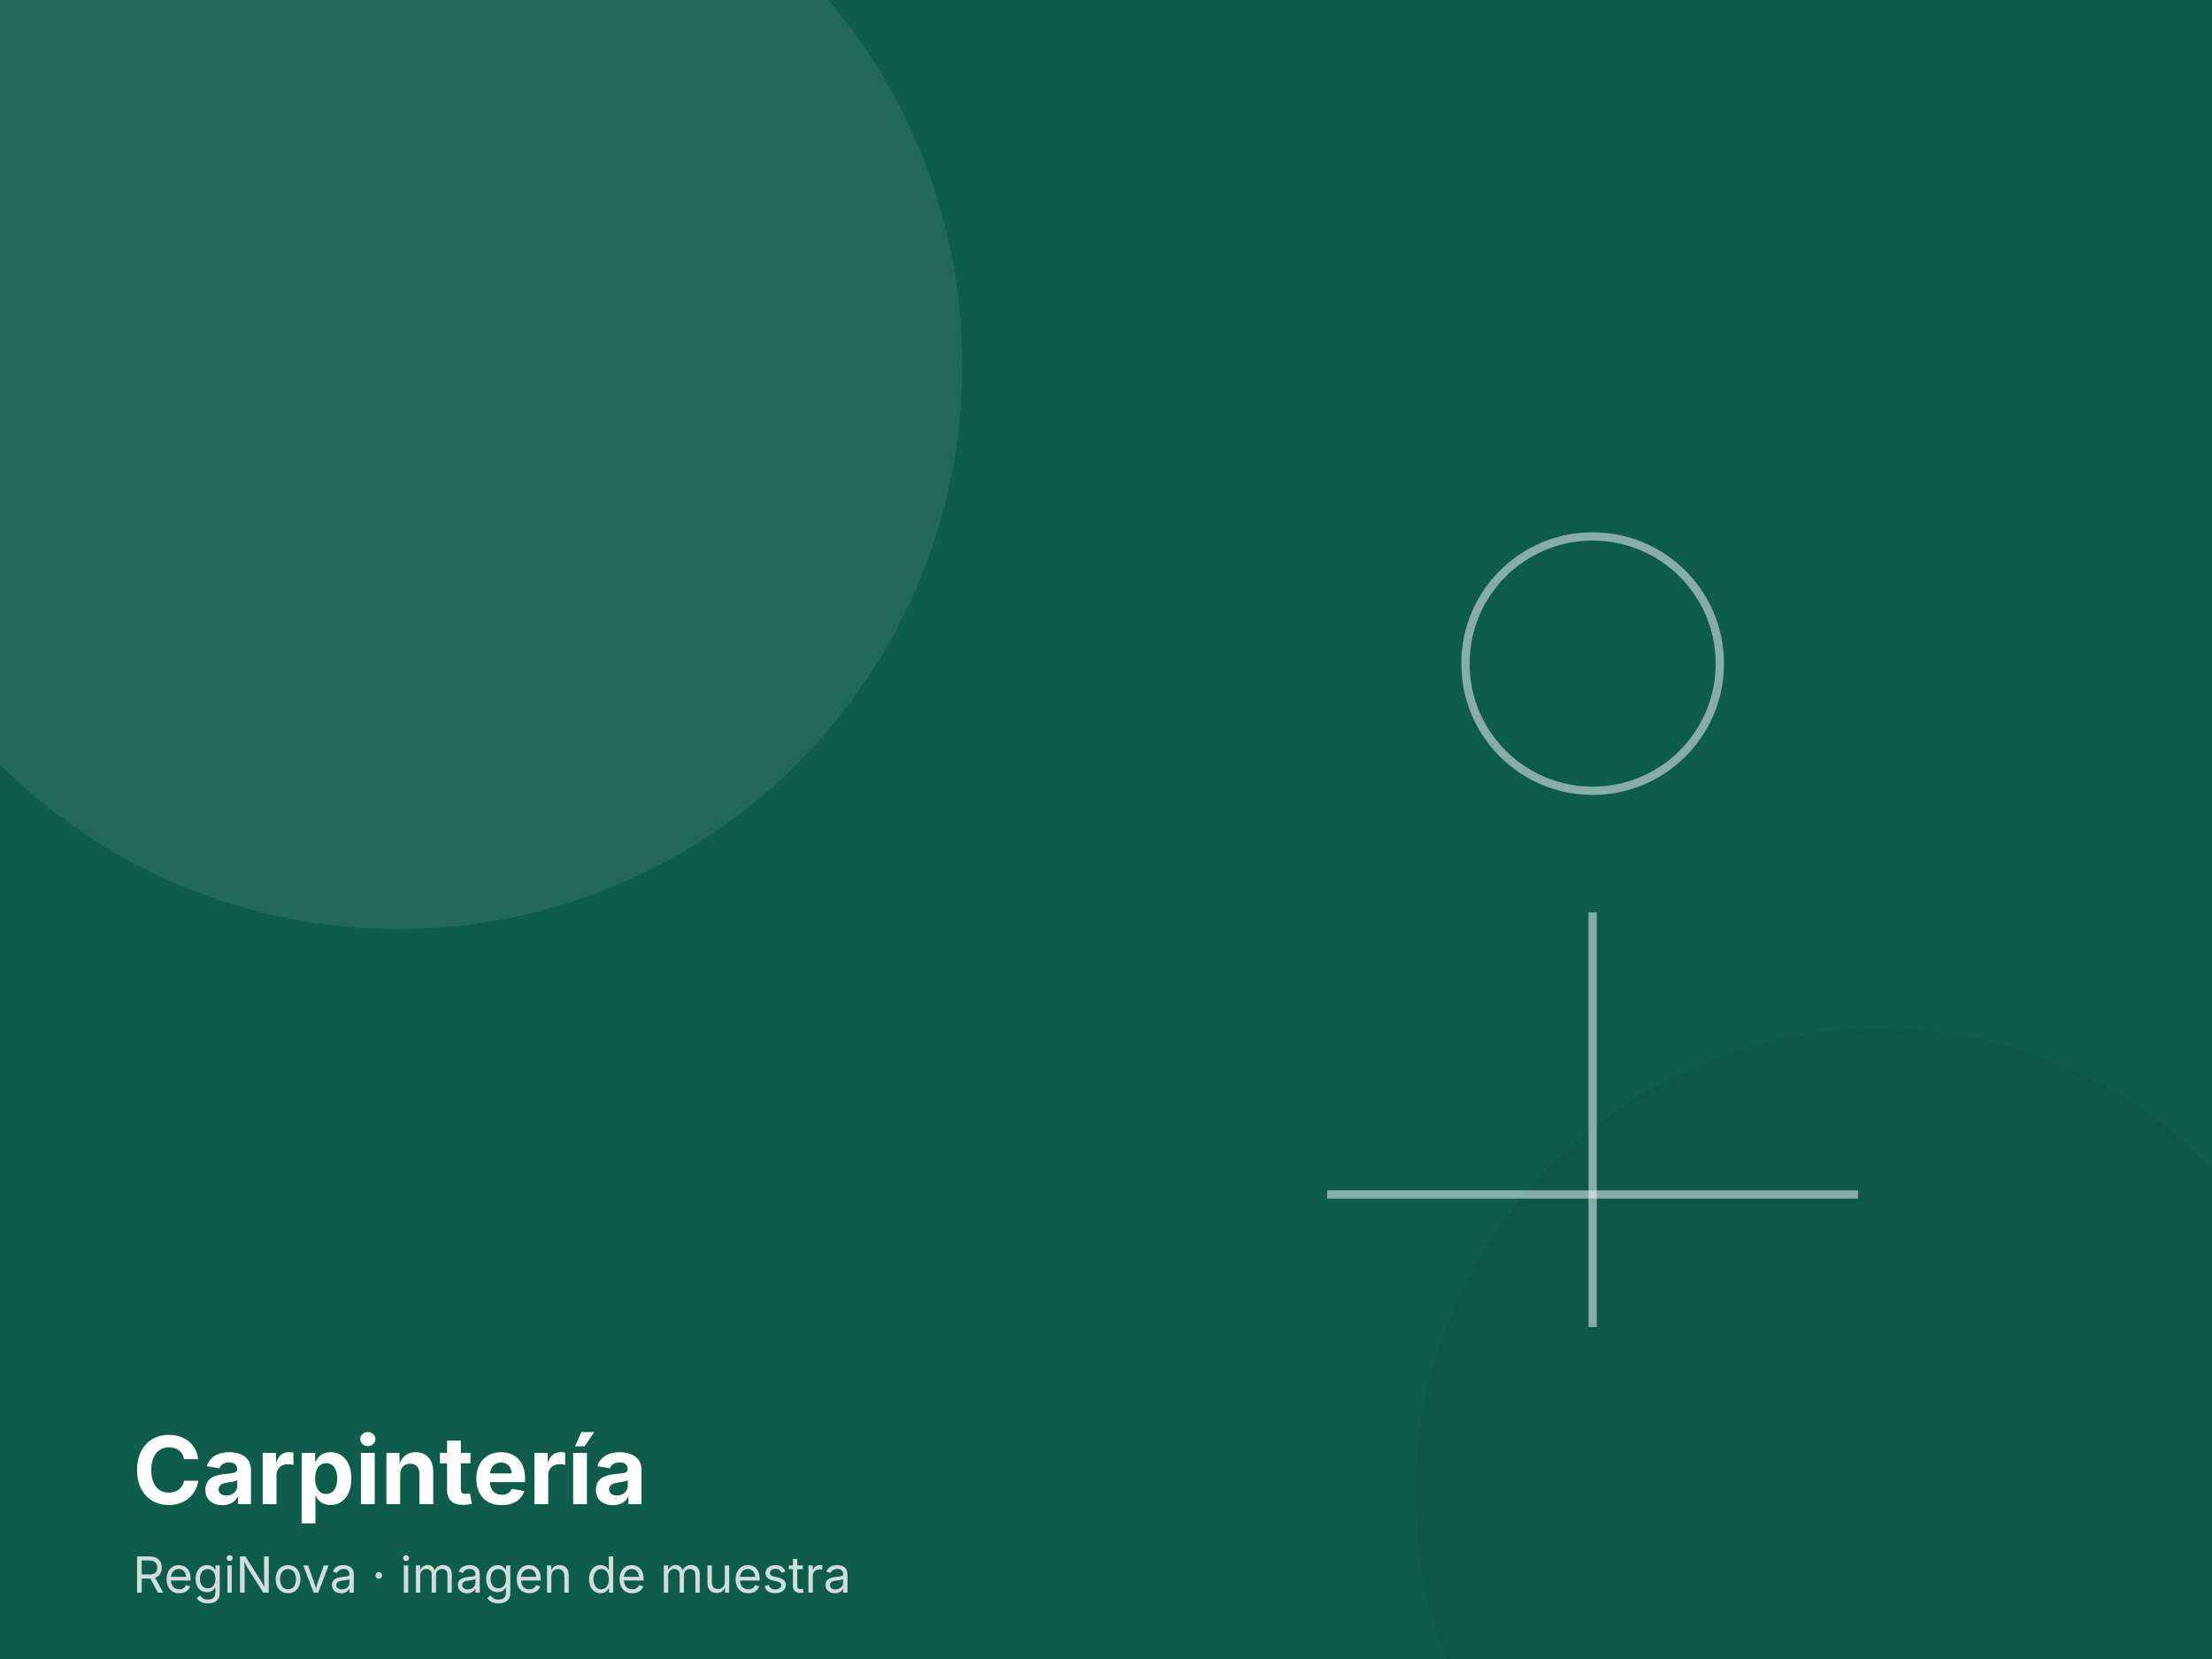
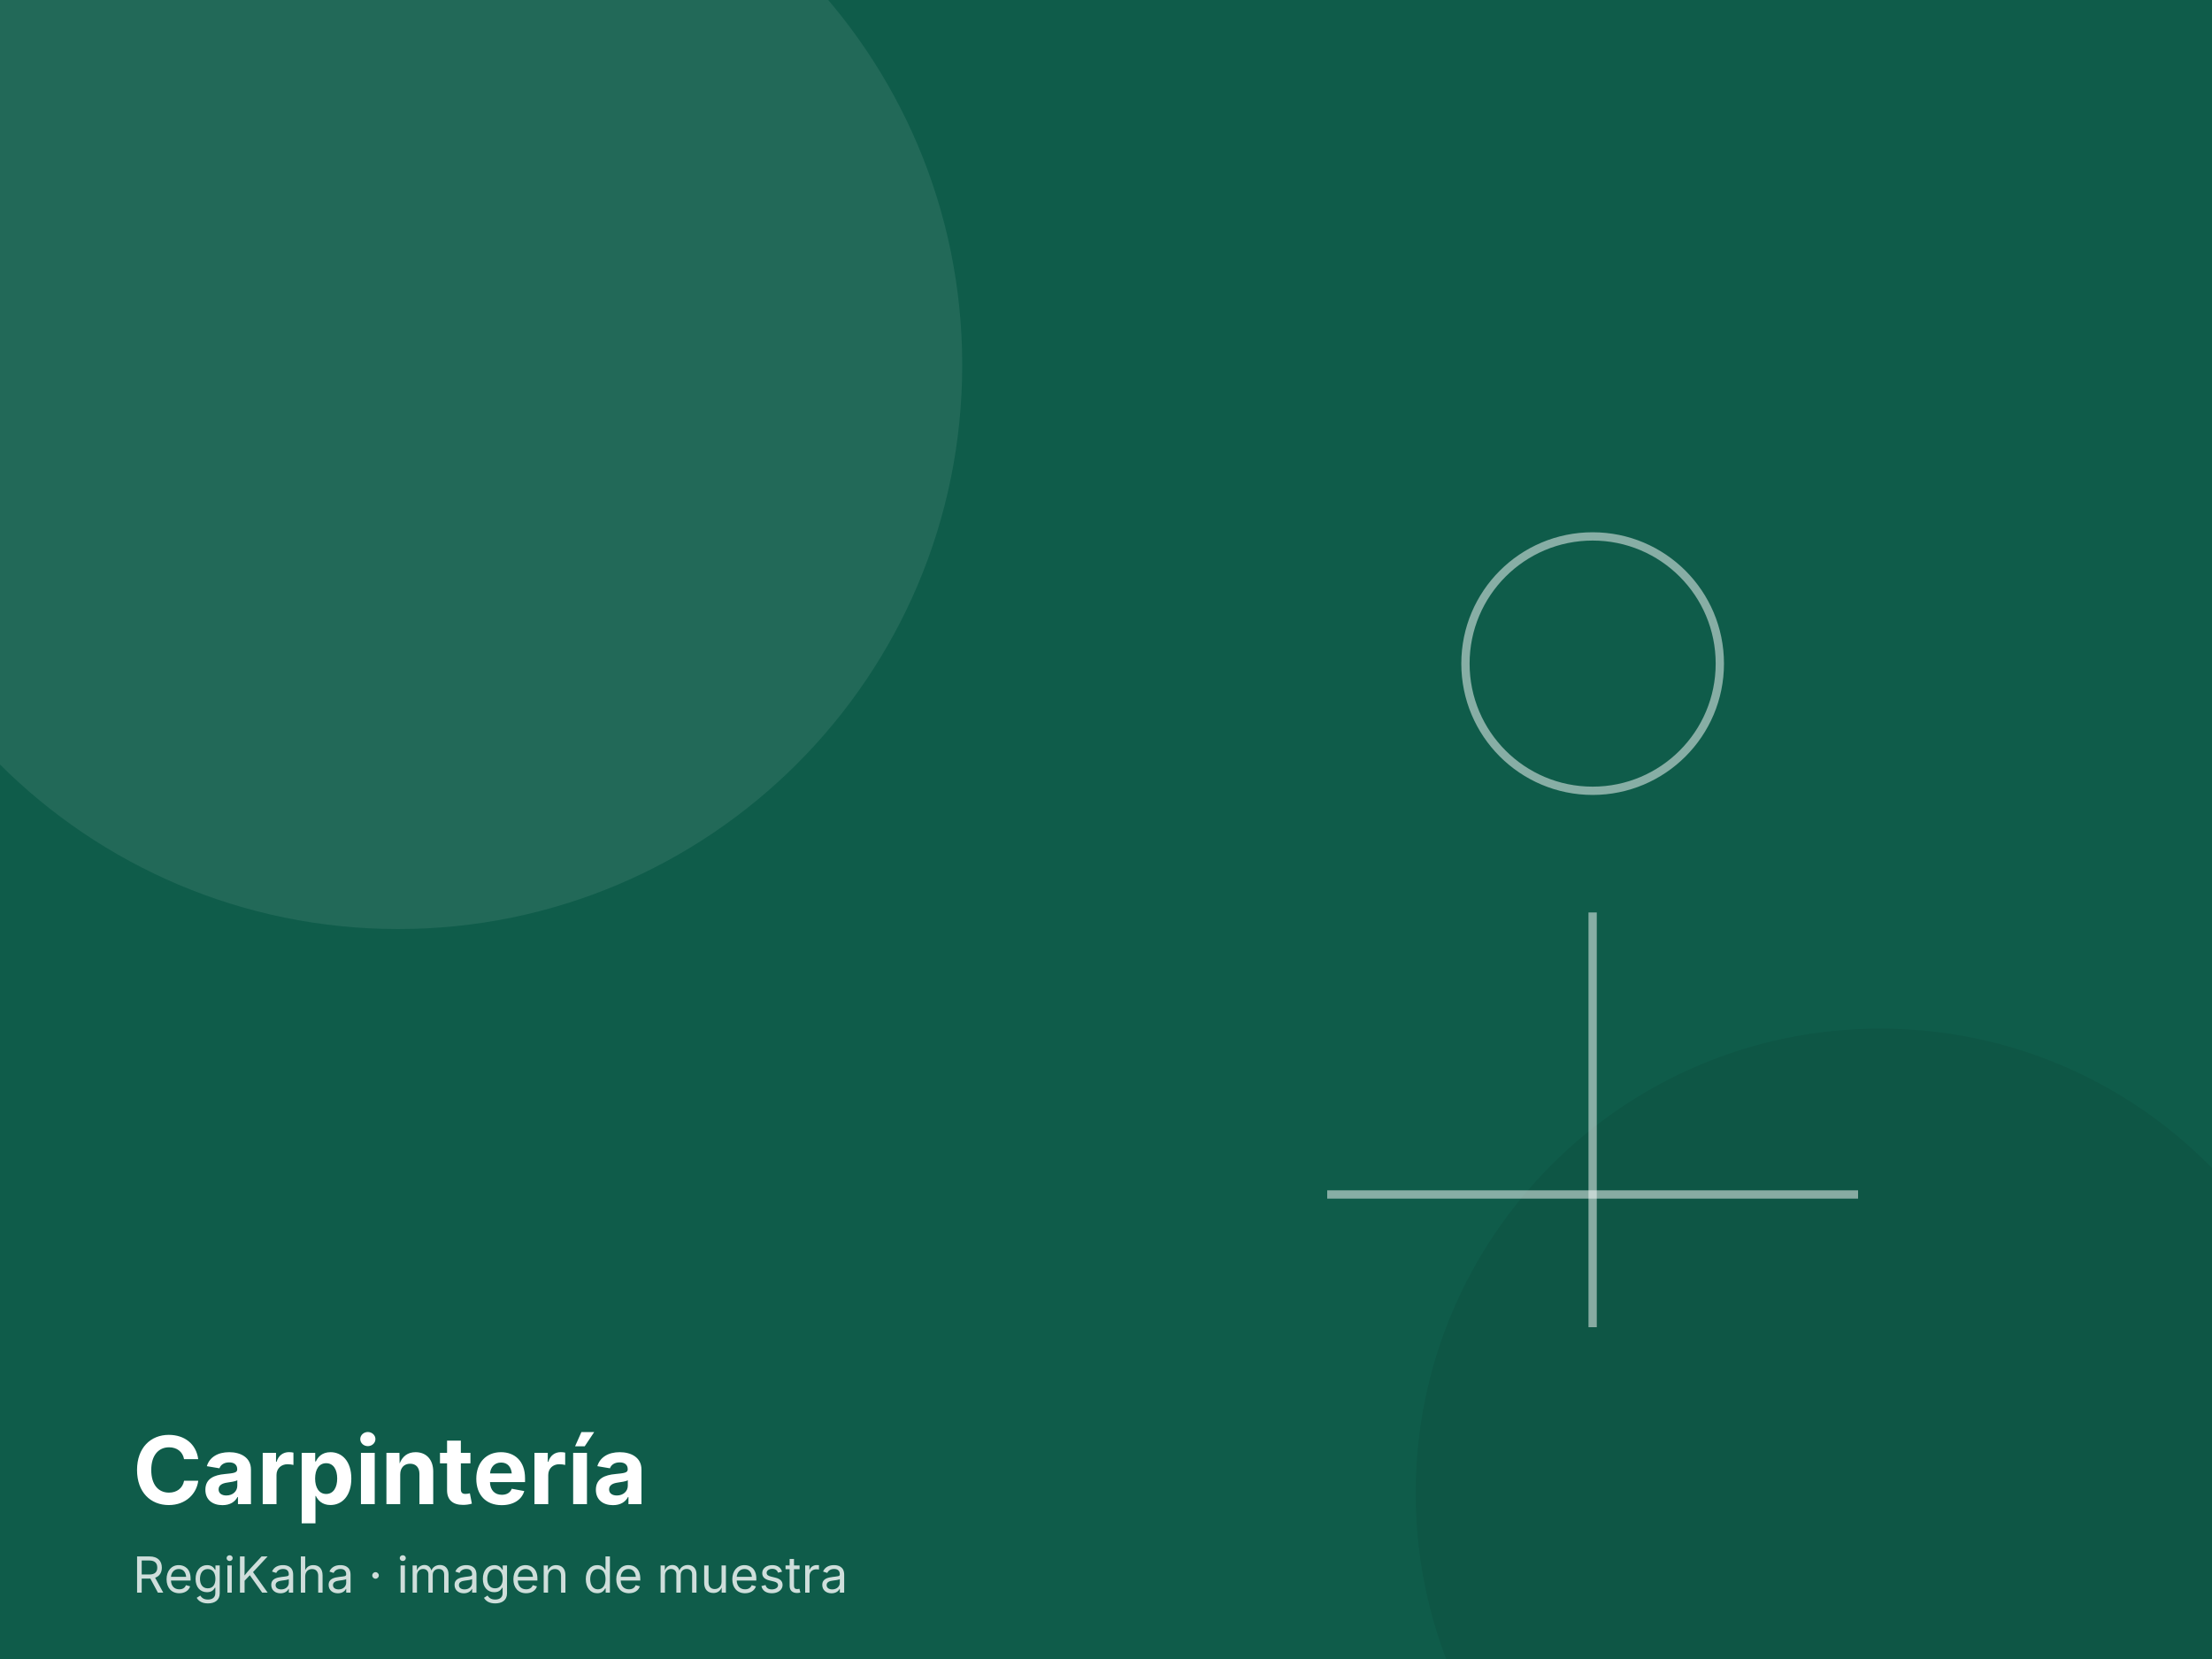
<svg xmlns="http://www.w3.org/2000/svg" width="800" height="600" viewBox="0 0 800 600">
  <defs>
    <linearGradient id="cg" gradientTransform="rotate(219)">
      <stop offset="0" stop-color="#0F5C4A" />
      <stop offset="0.55" stop-color="#198C68" />
      <stop offset="1" stop-color="#2AB673" />
    </linearGradient>
  </defs>
  <rect width="800" height="600" fill="url(#cg)" />
  <circle cx="144" cy="132" r="204" fill="rgba(255,255,255,0.08)" />
  <circle cx="680" cy="540" r="168" fill="rgba(0,0,0,0.07)" />
  <g stroke="rgba(255,255,255,0.5)" stroke-width="3" fill="none">
    <circle cx="576" cy="240" r="46" />
    <path d="M576 330 V480" />
    <path d="M480 432 H672" />
  </g>
  <text x="48" y="544" font-family="Inter, sans-serif" font-size="34" font-weight="700" fill="#fff">Carpintería</text>
-   <text x="48" y="576" font-family="Inter, sans-serif" font-size="18" fill="rgba(255,255,255,0.8)">RegiNova · imagen de muestra</text>
+   <text x="48" y="576" font-family="Inter, sans-serif" font-size="18" fill="rgba(255,255,255,0.8)">RegiKaha · imagen de muestra</text>
</svg>
